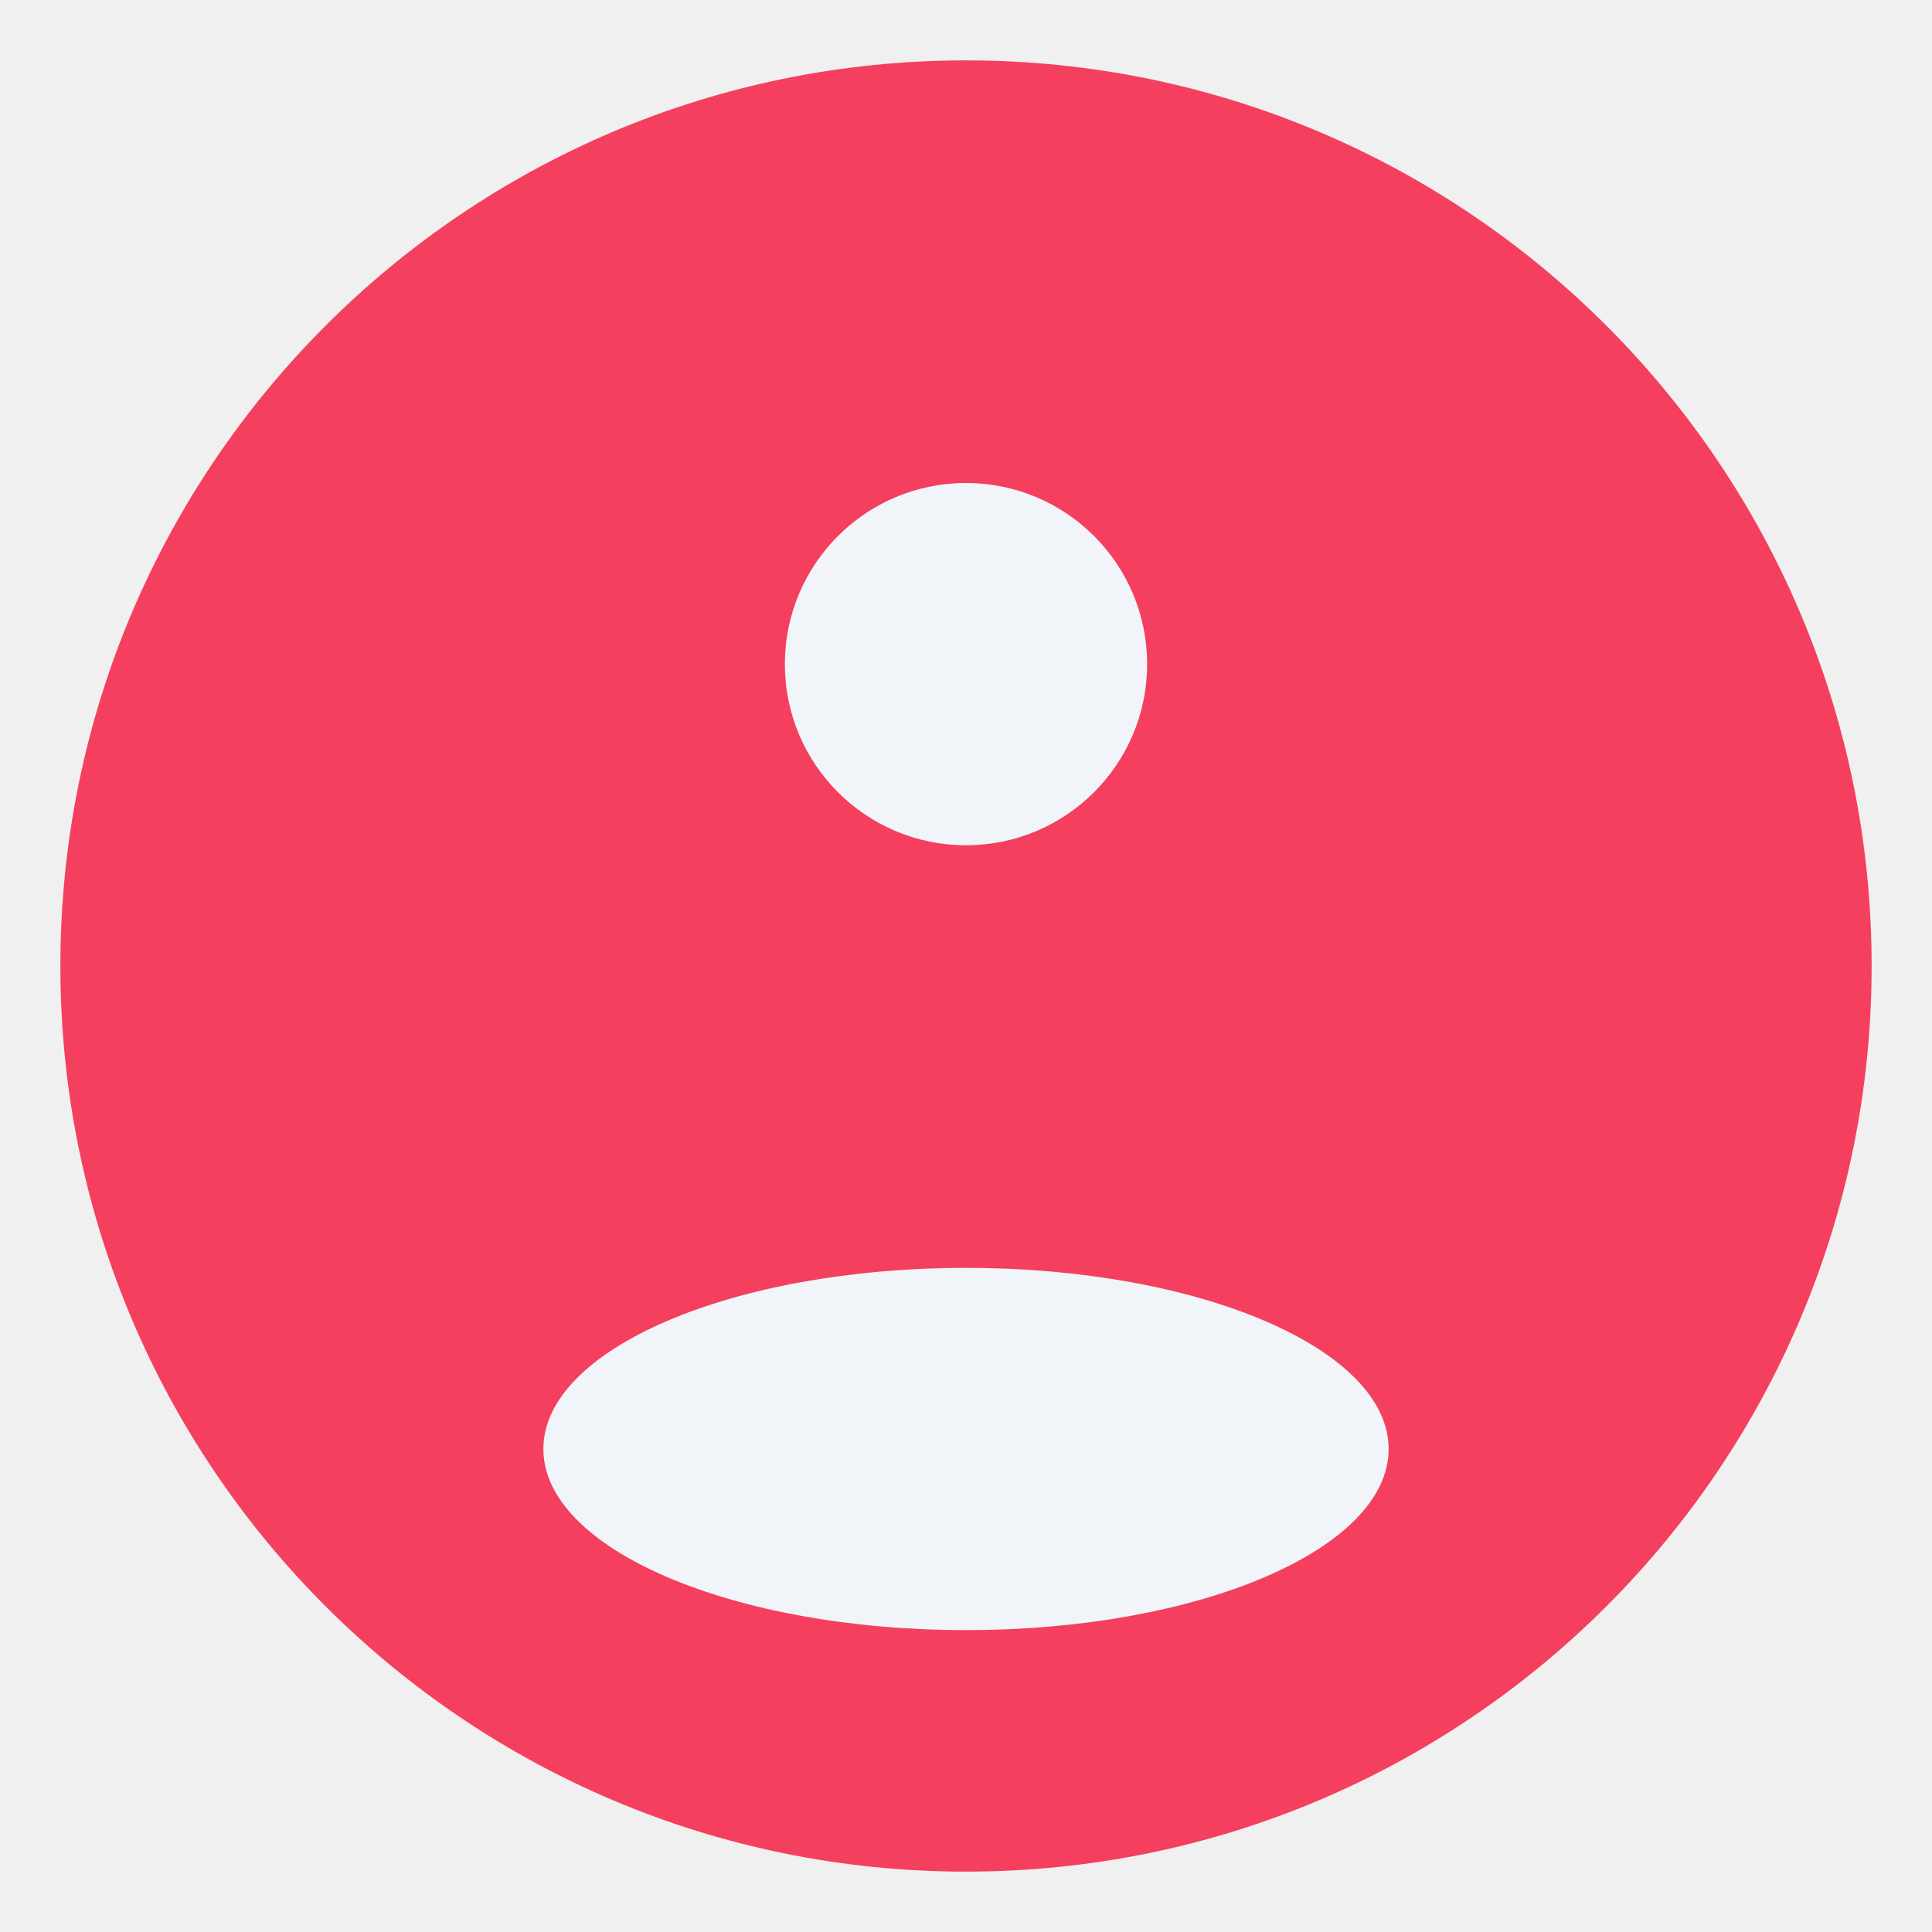
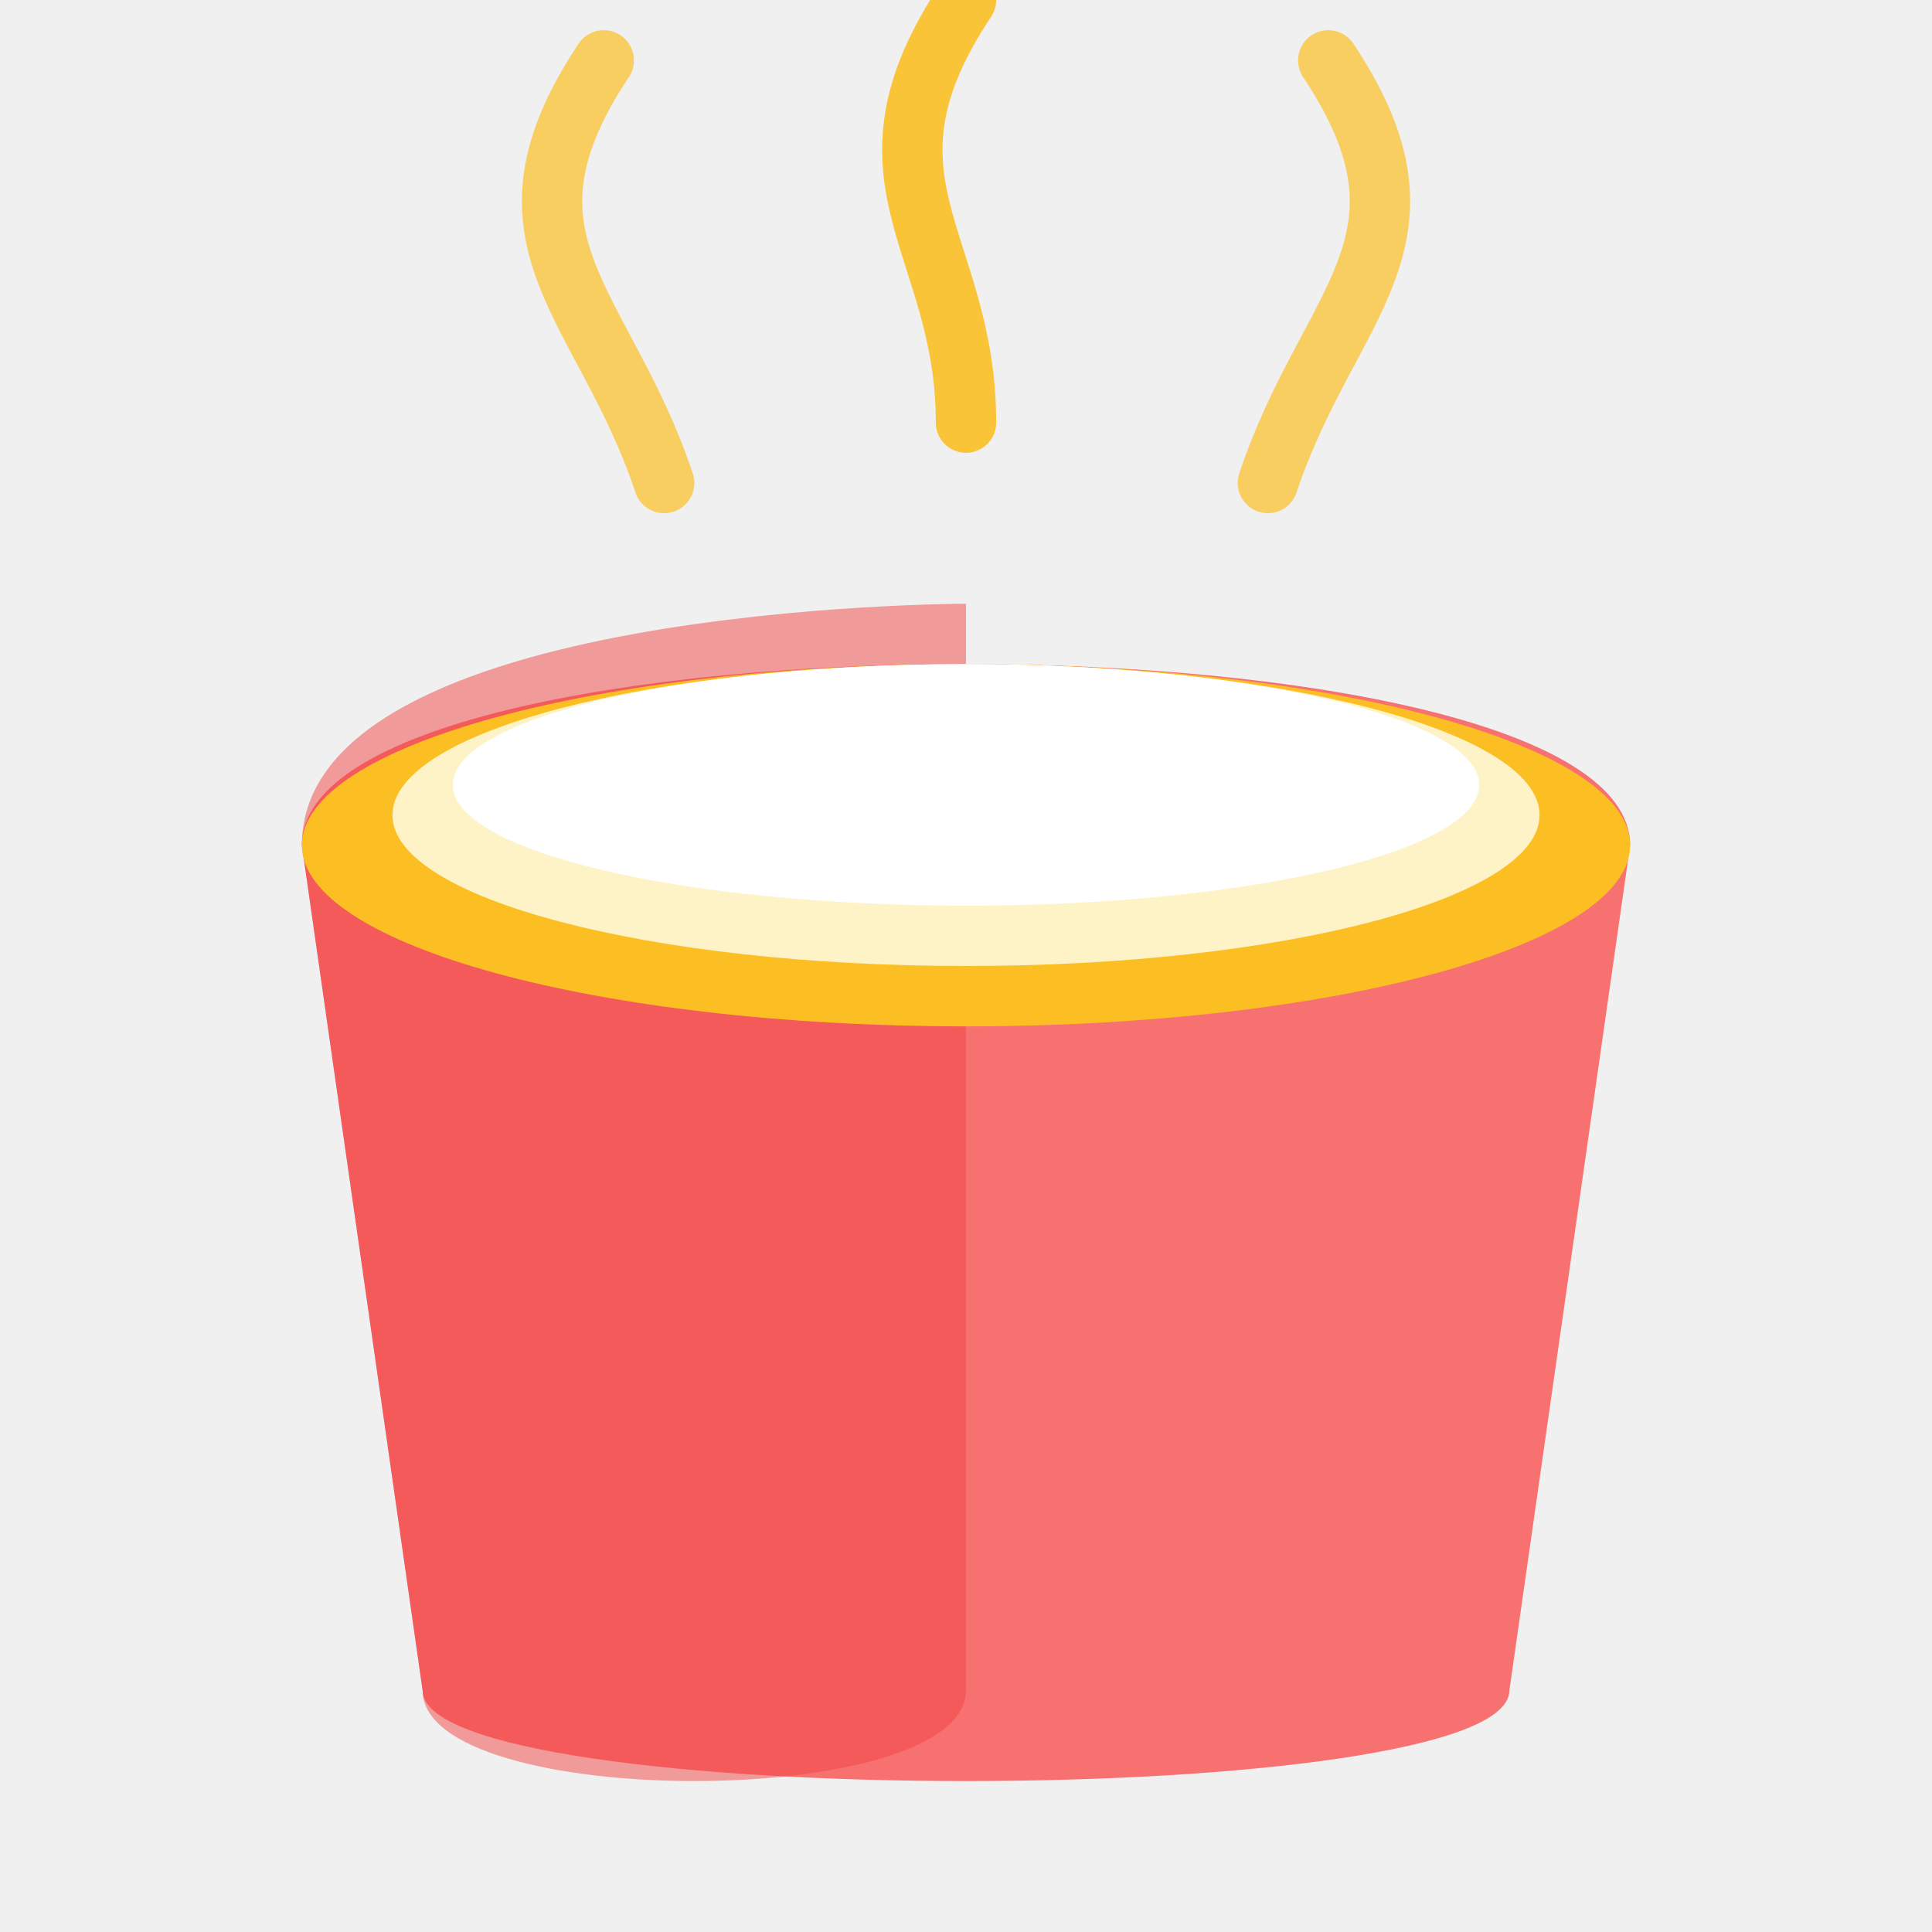
<svg xmlns="http://www.w3.org/2000/svg" viewBox="0 0 64 64">
-   <circle cx="32" cy="32" r="30" fill="#f43f5e" />
-   <circle cx="32" cy="22" r="6" fill="#f1f5f9" />
-   <ellipse cx="32" cy="48" rx="14" ry="6" fill="#f1f5f9" />
-   <rect x="14" y="18" width="8" height="3" rx="1.5" fill="#f43f5e" transform="rotate(-30 18 19)" />
-   <rect x="42" y="18" width="8" height="3" rx="1.5" fill="#f43f5e" transform="rotate(30 46 19)" />
+   <path d="M10 28 C10 20, 54 20, 54 28 L50 56 C50 60, 14 60, 14 56 Z" fill="#f87171" />
+   <path d="M32 28 L32 56 C32 60, 14 60, 14 56 L10 28 C10 20, 32 20, 32 20 Z" fill="#ef4444" opacity="0.5" />
+   <ellipse cx="32" cy="28" rx="22" ry="6" fill="#fbbf24" />
+   <ellipse cx="32" cy="27" rx="19" ry="5" fill="#fef3c7" />
+   <ellipse cx="32" cy="26" rx="17" ry="4" fill="#fff" />
+   <path d="M22 16 C20 10, 16 8, 20 2" fill="none" stroke="#fbbf24" stroke-width="2" stroke-linecap="round" opacity="0.7" />
+   <path d="M32 14 C32 8, 28 6, 32 0" fill="none" stroke="#fbbf24" stroke-width="2" stroke-linecap="round" opacity="0.9" />
+   <path d="M42 16 C44 10, 48 8, 44 2" fill="none" stroke="#fbbf24" stroke-width="2" stroke-linecap="round" opacity="0.7" />
</svg>
